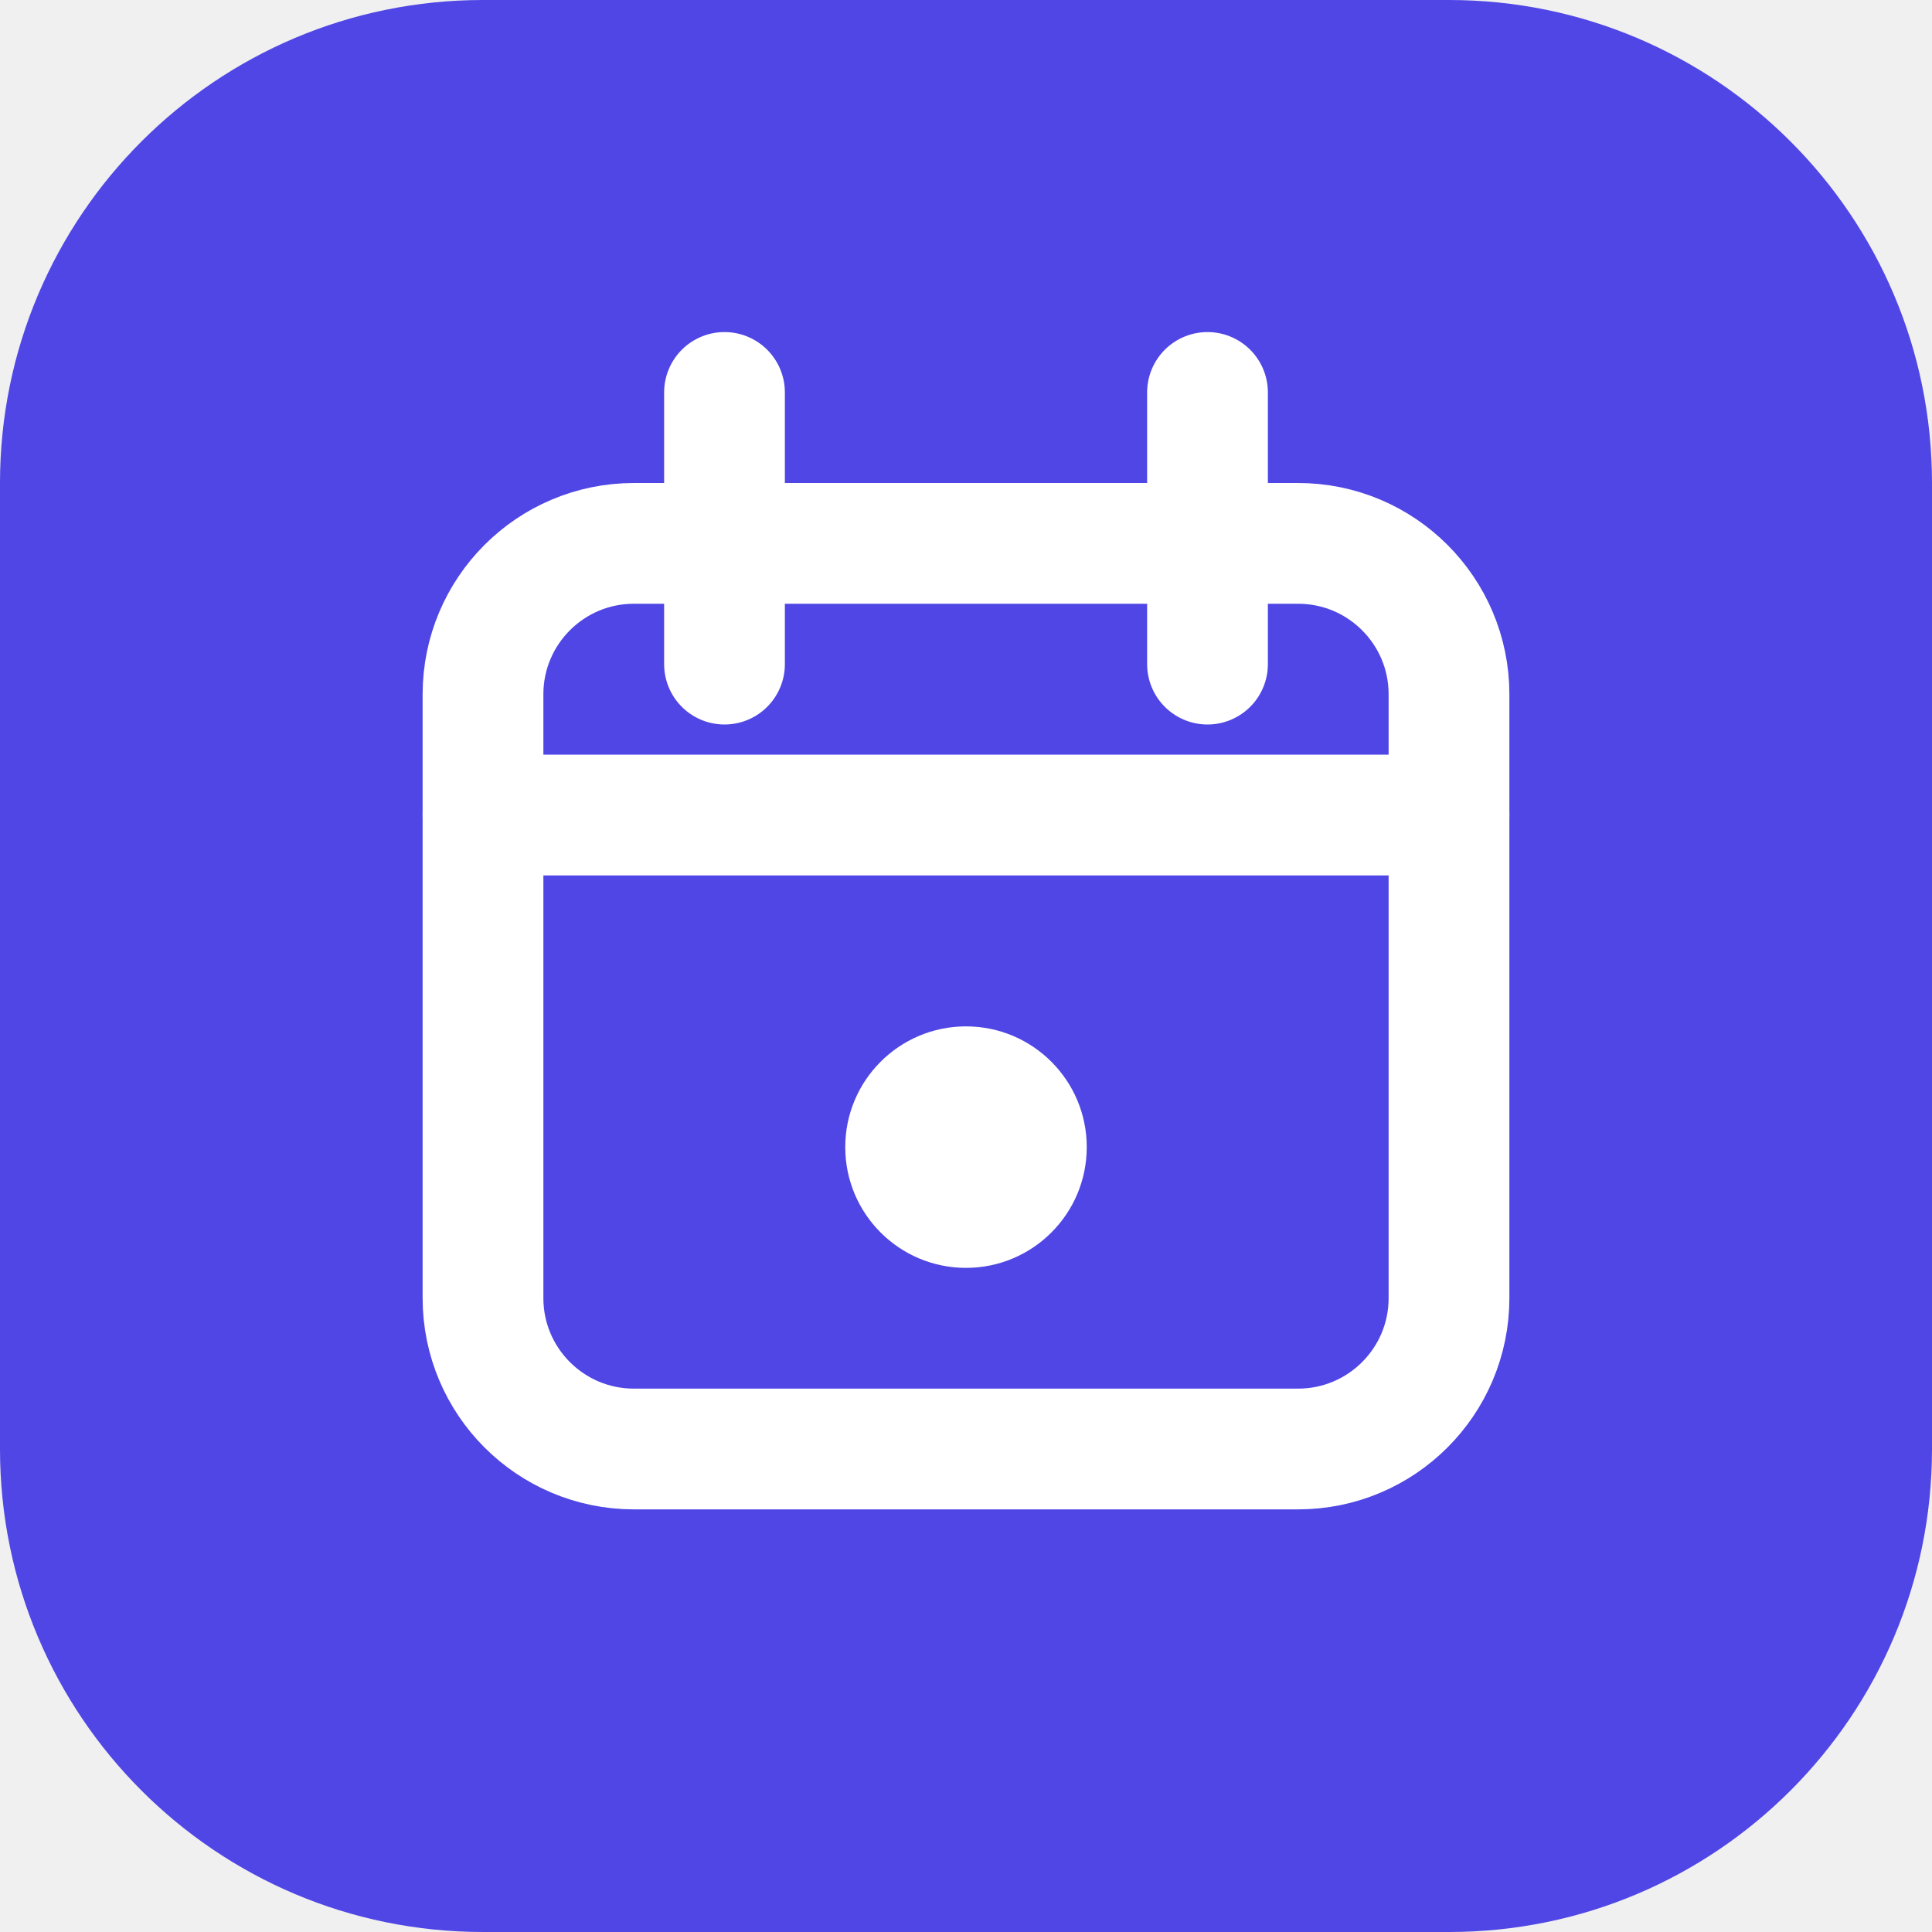
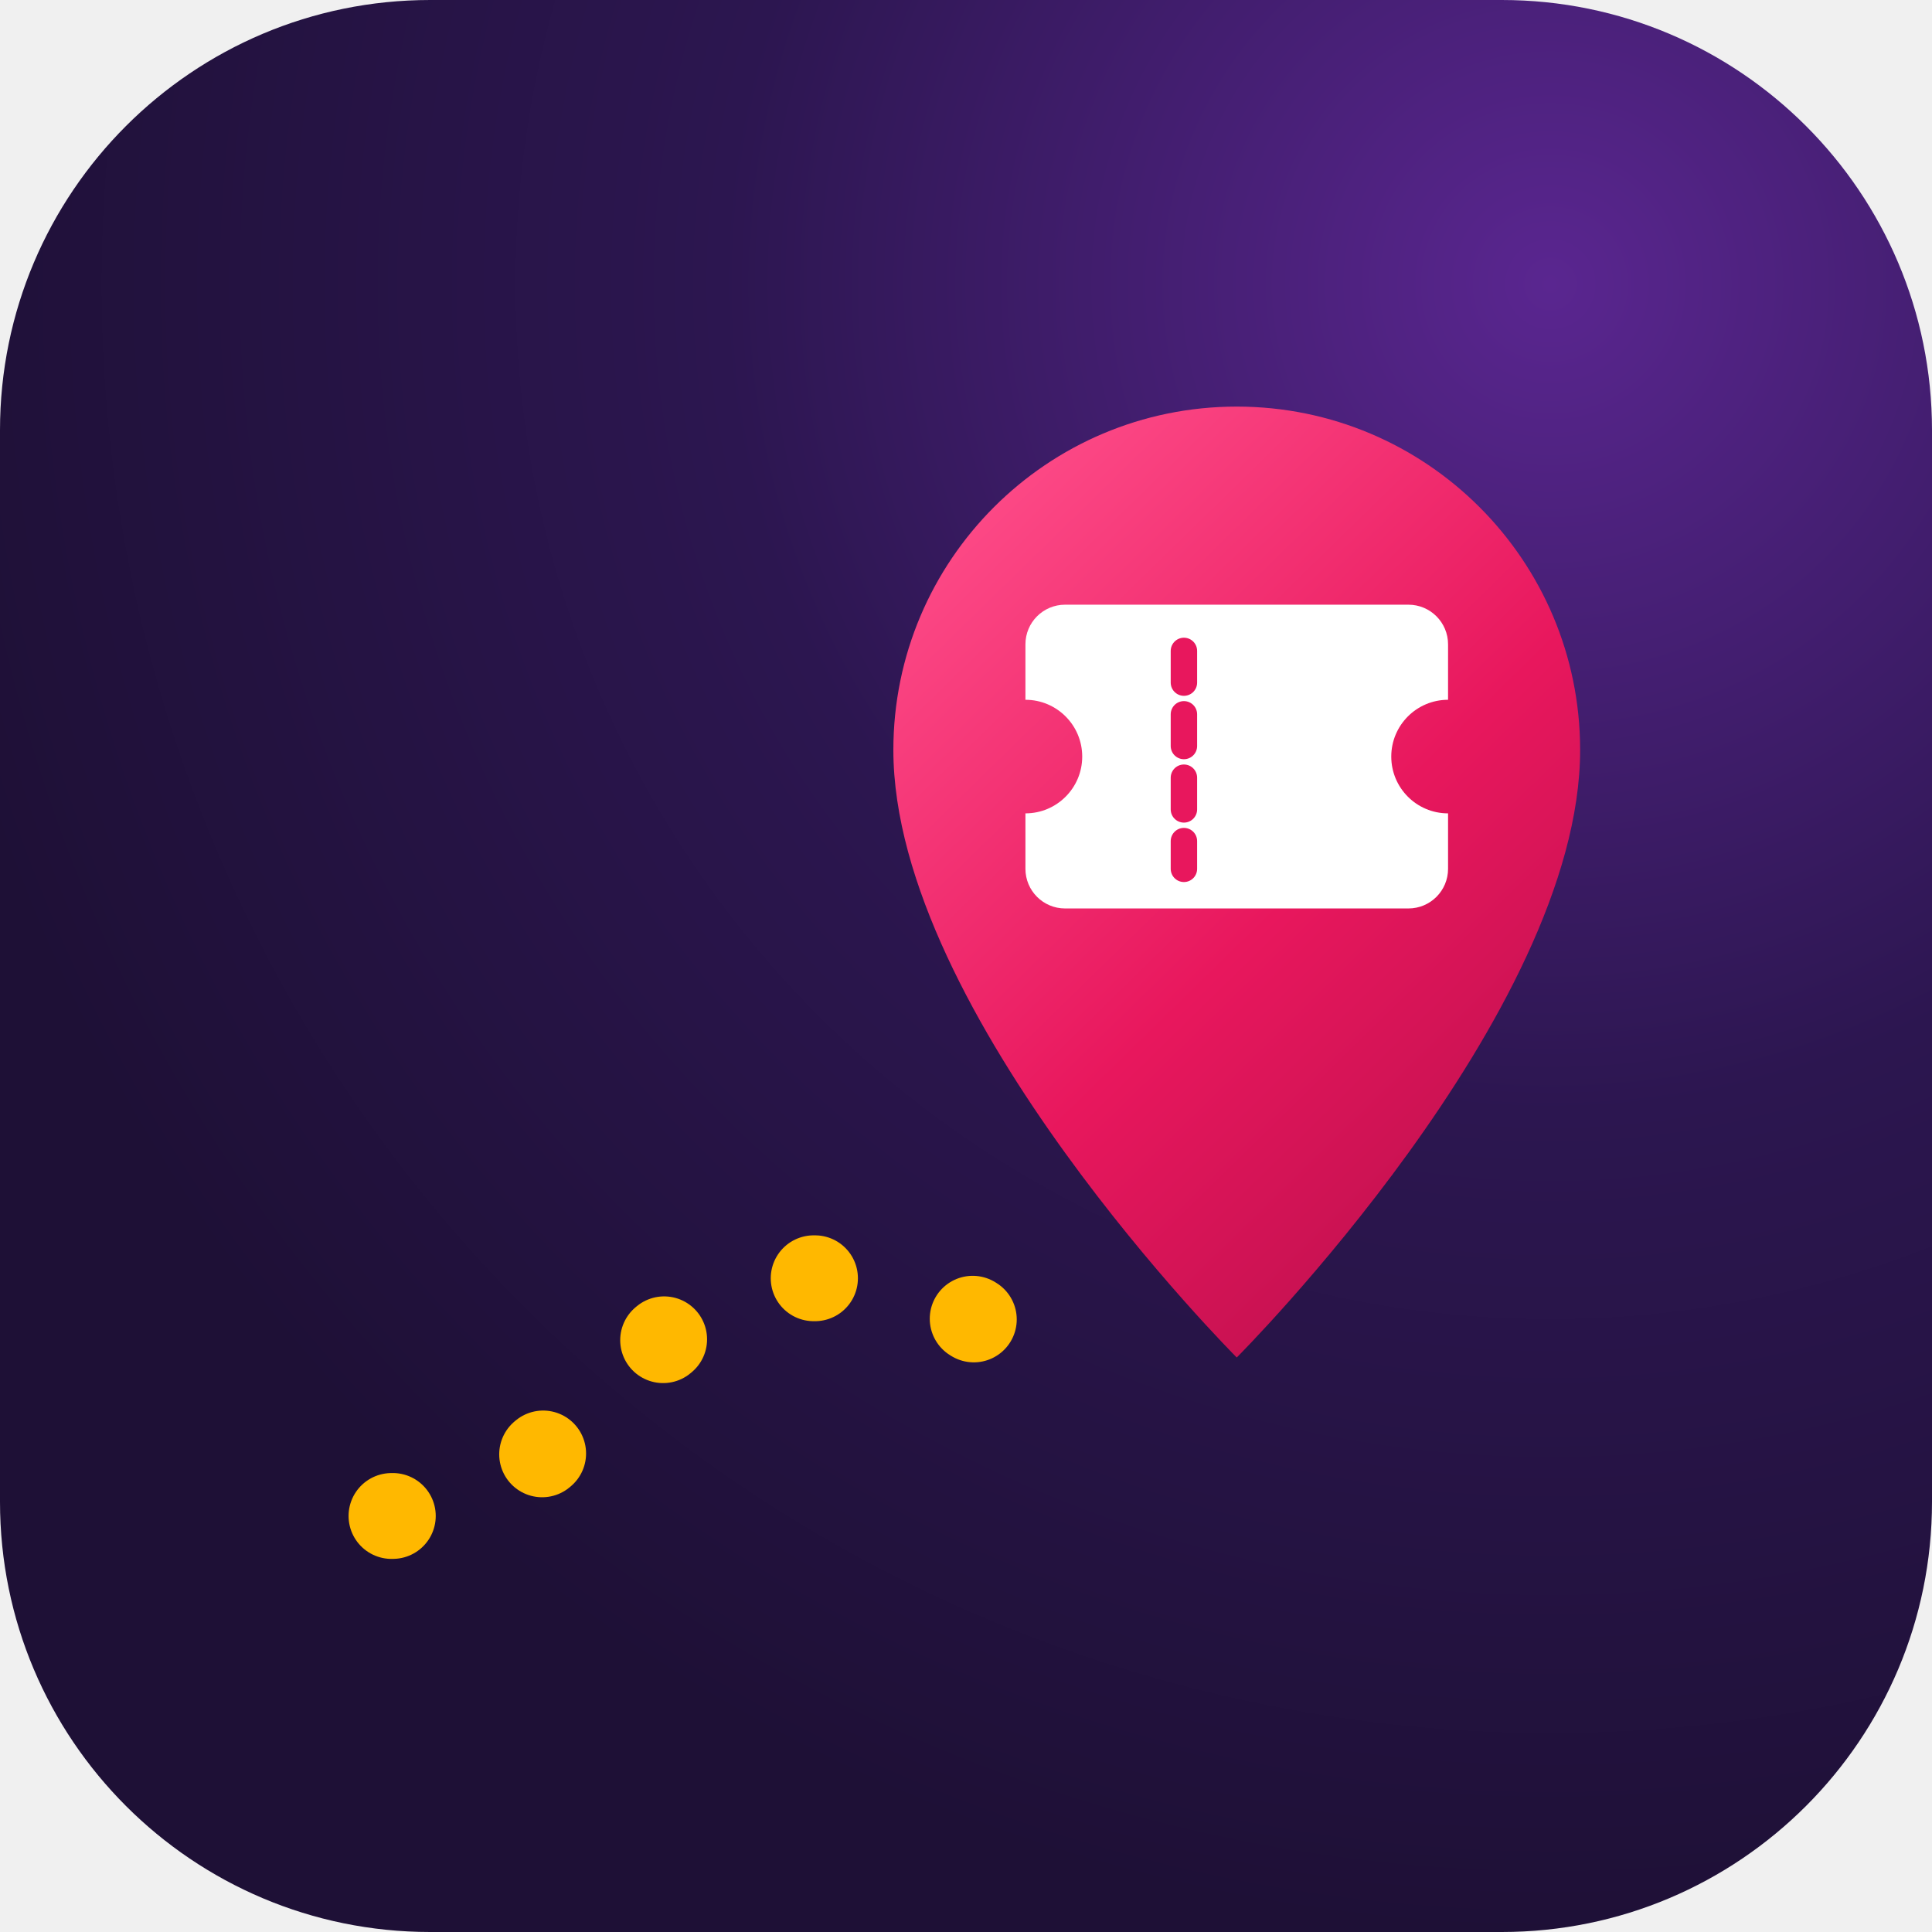
- <svg xmlns="http://www.w3.org/2000/svg" viewBox="0 0 64 64">
-   <rect width="64" height="64" rx="16" fill="#4F46E5" />
-   <rect x="16" y="18" width="32" height="30" rx="5" fill="none" stroke="#fff" stroke-width="4" />
-   <path d="M16 27h32M24 13v9M40 13v9" stroke="#fff" stroke-width="4" stroke-linecap="round" />
-   <circle cx="32" cy="38" r="4" fill="#fff" />
+ <svg xmlns="http://www.w3.org/2000/svg" viewBox="0 0 1024 1024">
+   <defs>
+     <radialGradient id="luz" cx="0.8" cy="0.15" r="0.85">
+       <stop offset="0" stop-color="#5A2690" />
+       <stop offset="0.5" stop-color="#2C1650" />
+       <stop offset="1" stop-color="#1E1036" />
+     </radialGradient>
+   </defs>
+   <rect width="1024" height="1024" rx="228" fill="url(#luz)" />
+   <g transform="translate(512 520) scale(7.0) translate(-55.5 -63.5)">
+     <defs>
+       <linearGradient id="pino" x1="0.15" y1="0" x2="0.85" y2="1">
+         <stop offset="0" stop-color="#FF4F8B" />
+         <stop offset="0.55" stop-color="#E8175D" />
+         <stop offset="1" stop-color="#B80F4C" />
+       </linearGradient>
+     </defs>
+     <path d="M12 104 C 26 104, 30 86, 44 86 S 58 94, 66 93" fill="none" stroke="#FFB800" stroke-width="6.5" stroke-linecap="round" stroke-dasharray="0.1 12.5" />
+     <path d="M76 92 C 76 92 50 66 50 46 A 26 26 0 1 1 102 46 C 102 66 76 92 76 92 Z" fill="url(#pino)" />
+     <path d="M63 35 h26 a3 3 0 0 1 3 3 v4.2 a4.3 4.3 0 0 0 0 8.6 V55 a3 3 0 0 1 -3 3 h-26 a3 3 0 0 1 -3 -3 v-4.2 a4.3 4.3 0 0 0 0 -8.6 V38 a3 3 0 0 1 3 -3 Z" fill="#FFFFFF" />
+     <path d="M72 38.5 v16.5" stroke="#E8175D" stroke-width="2" stroke-dasharray="2.4 2.4" stroke-linecap="round" />
+   </g>
</svg>
